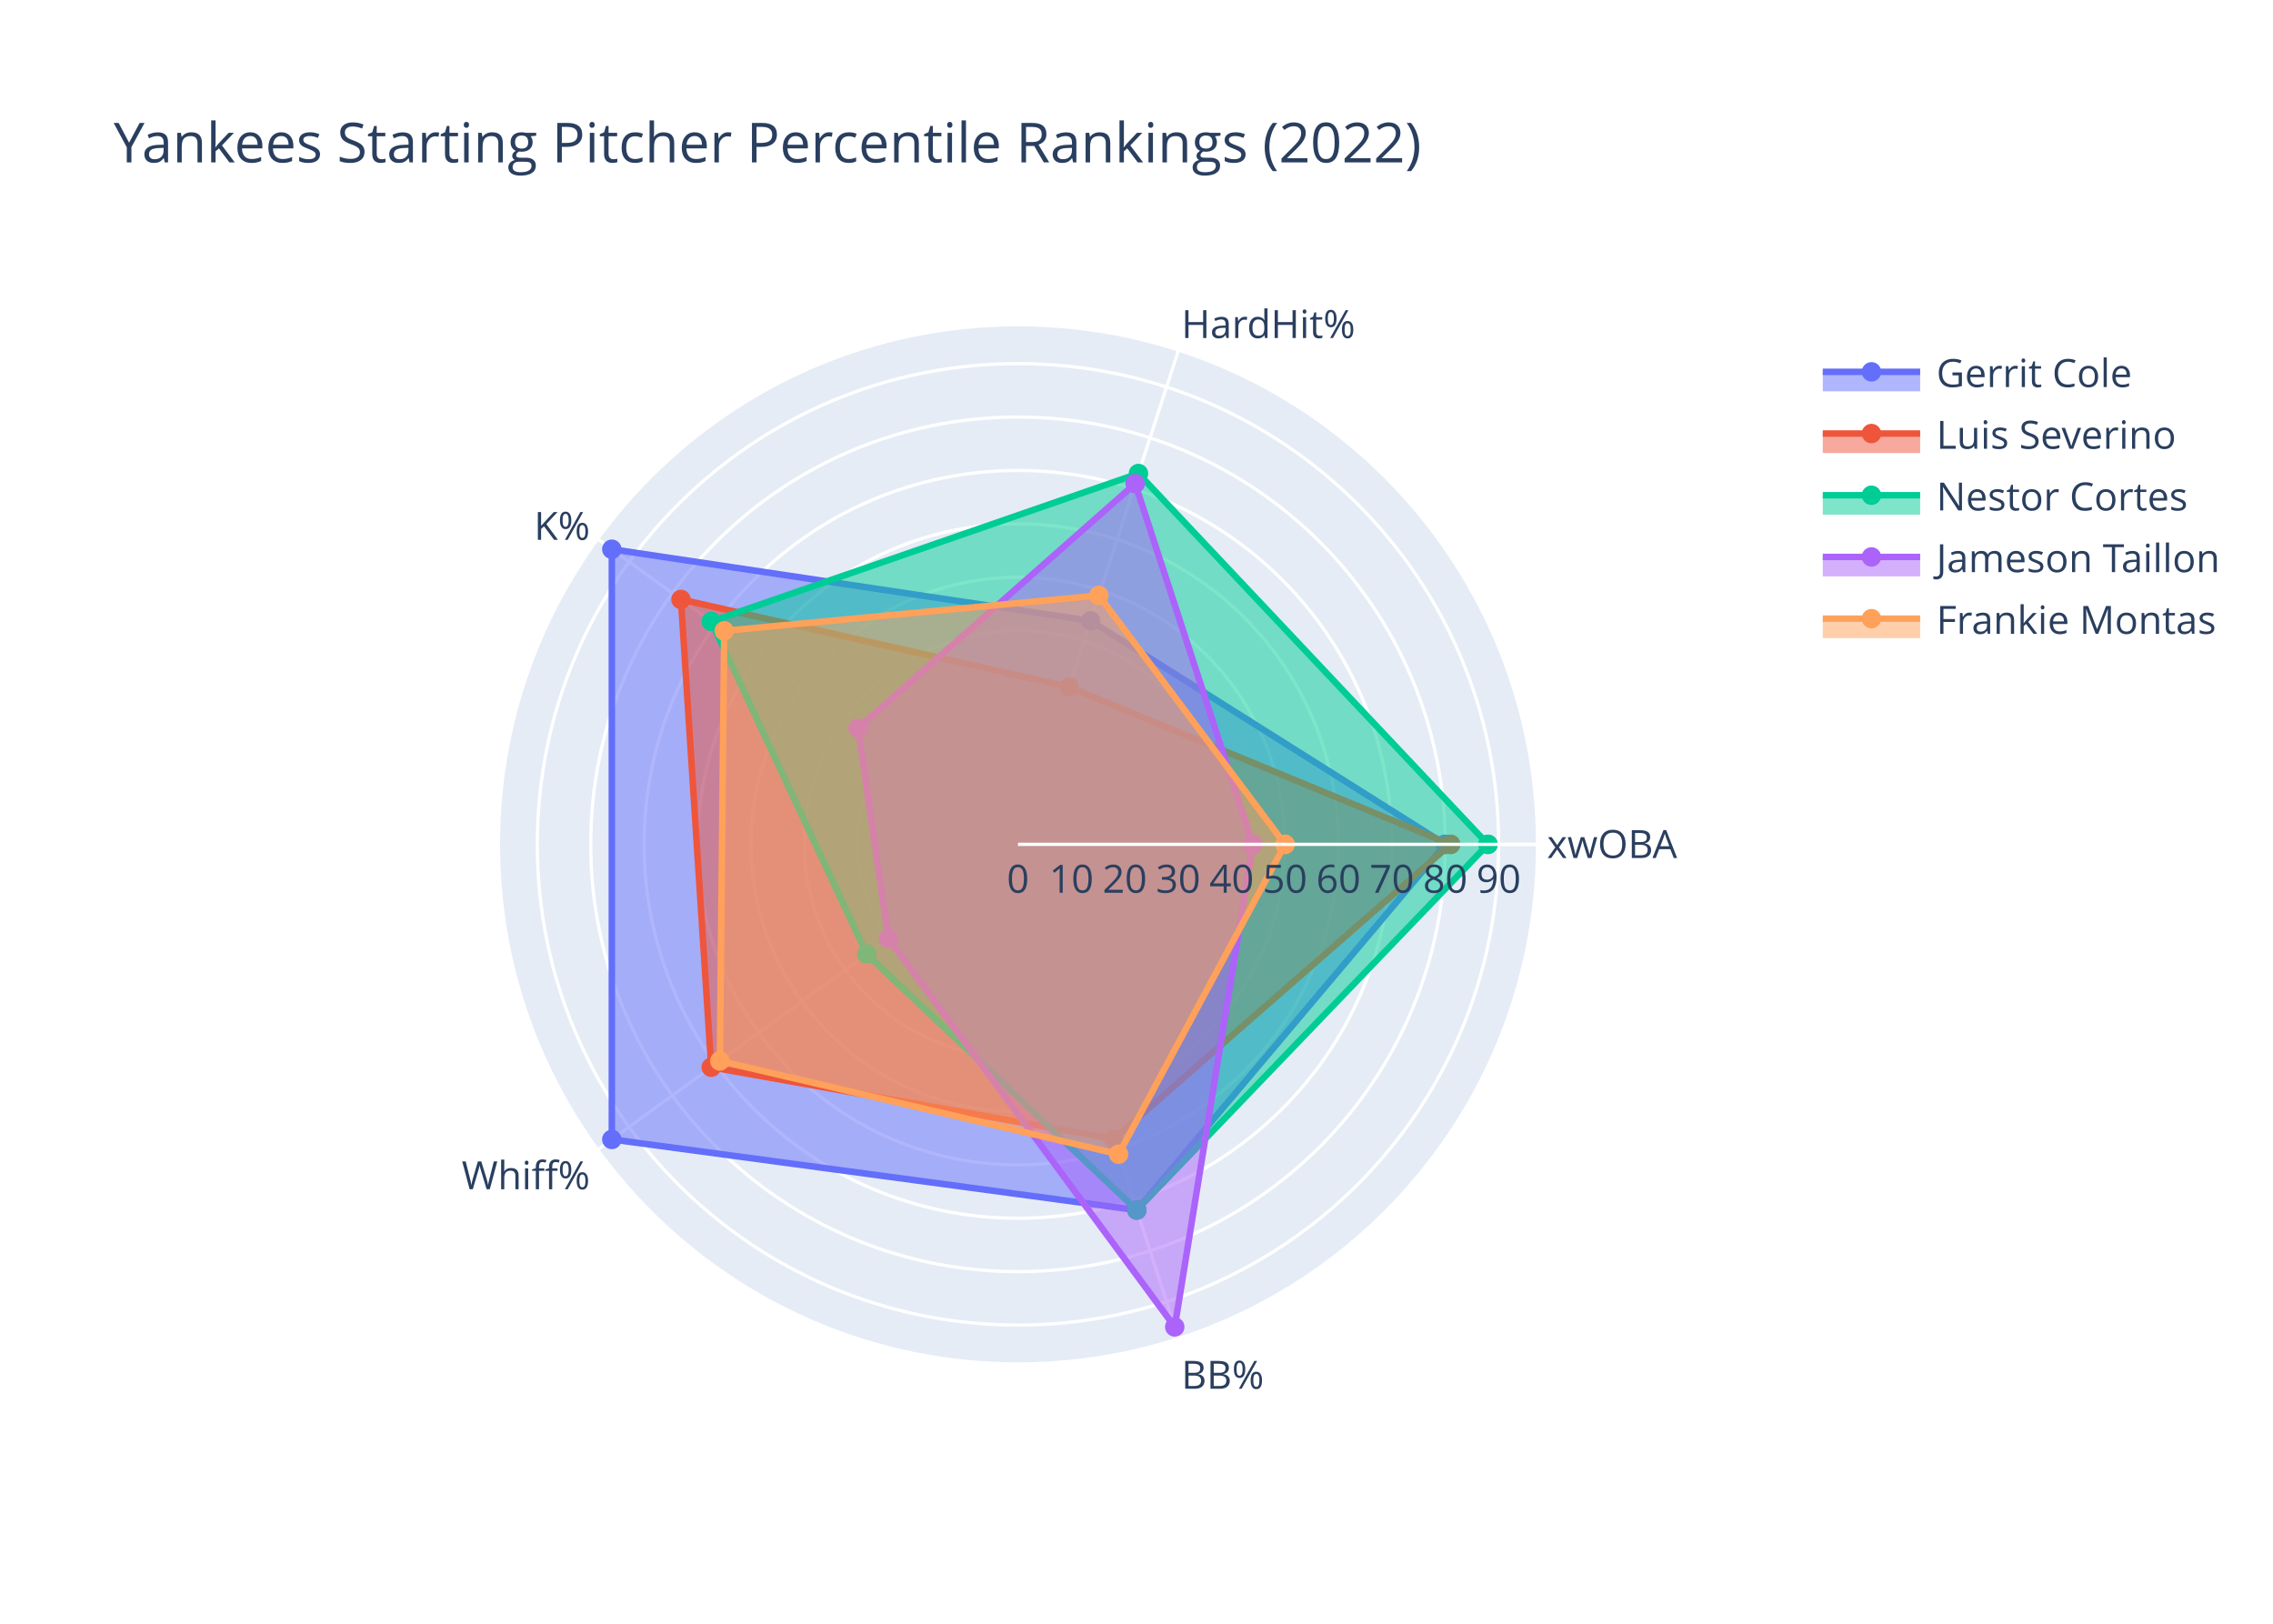
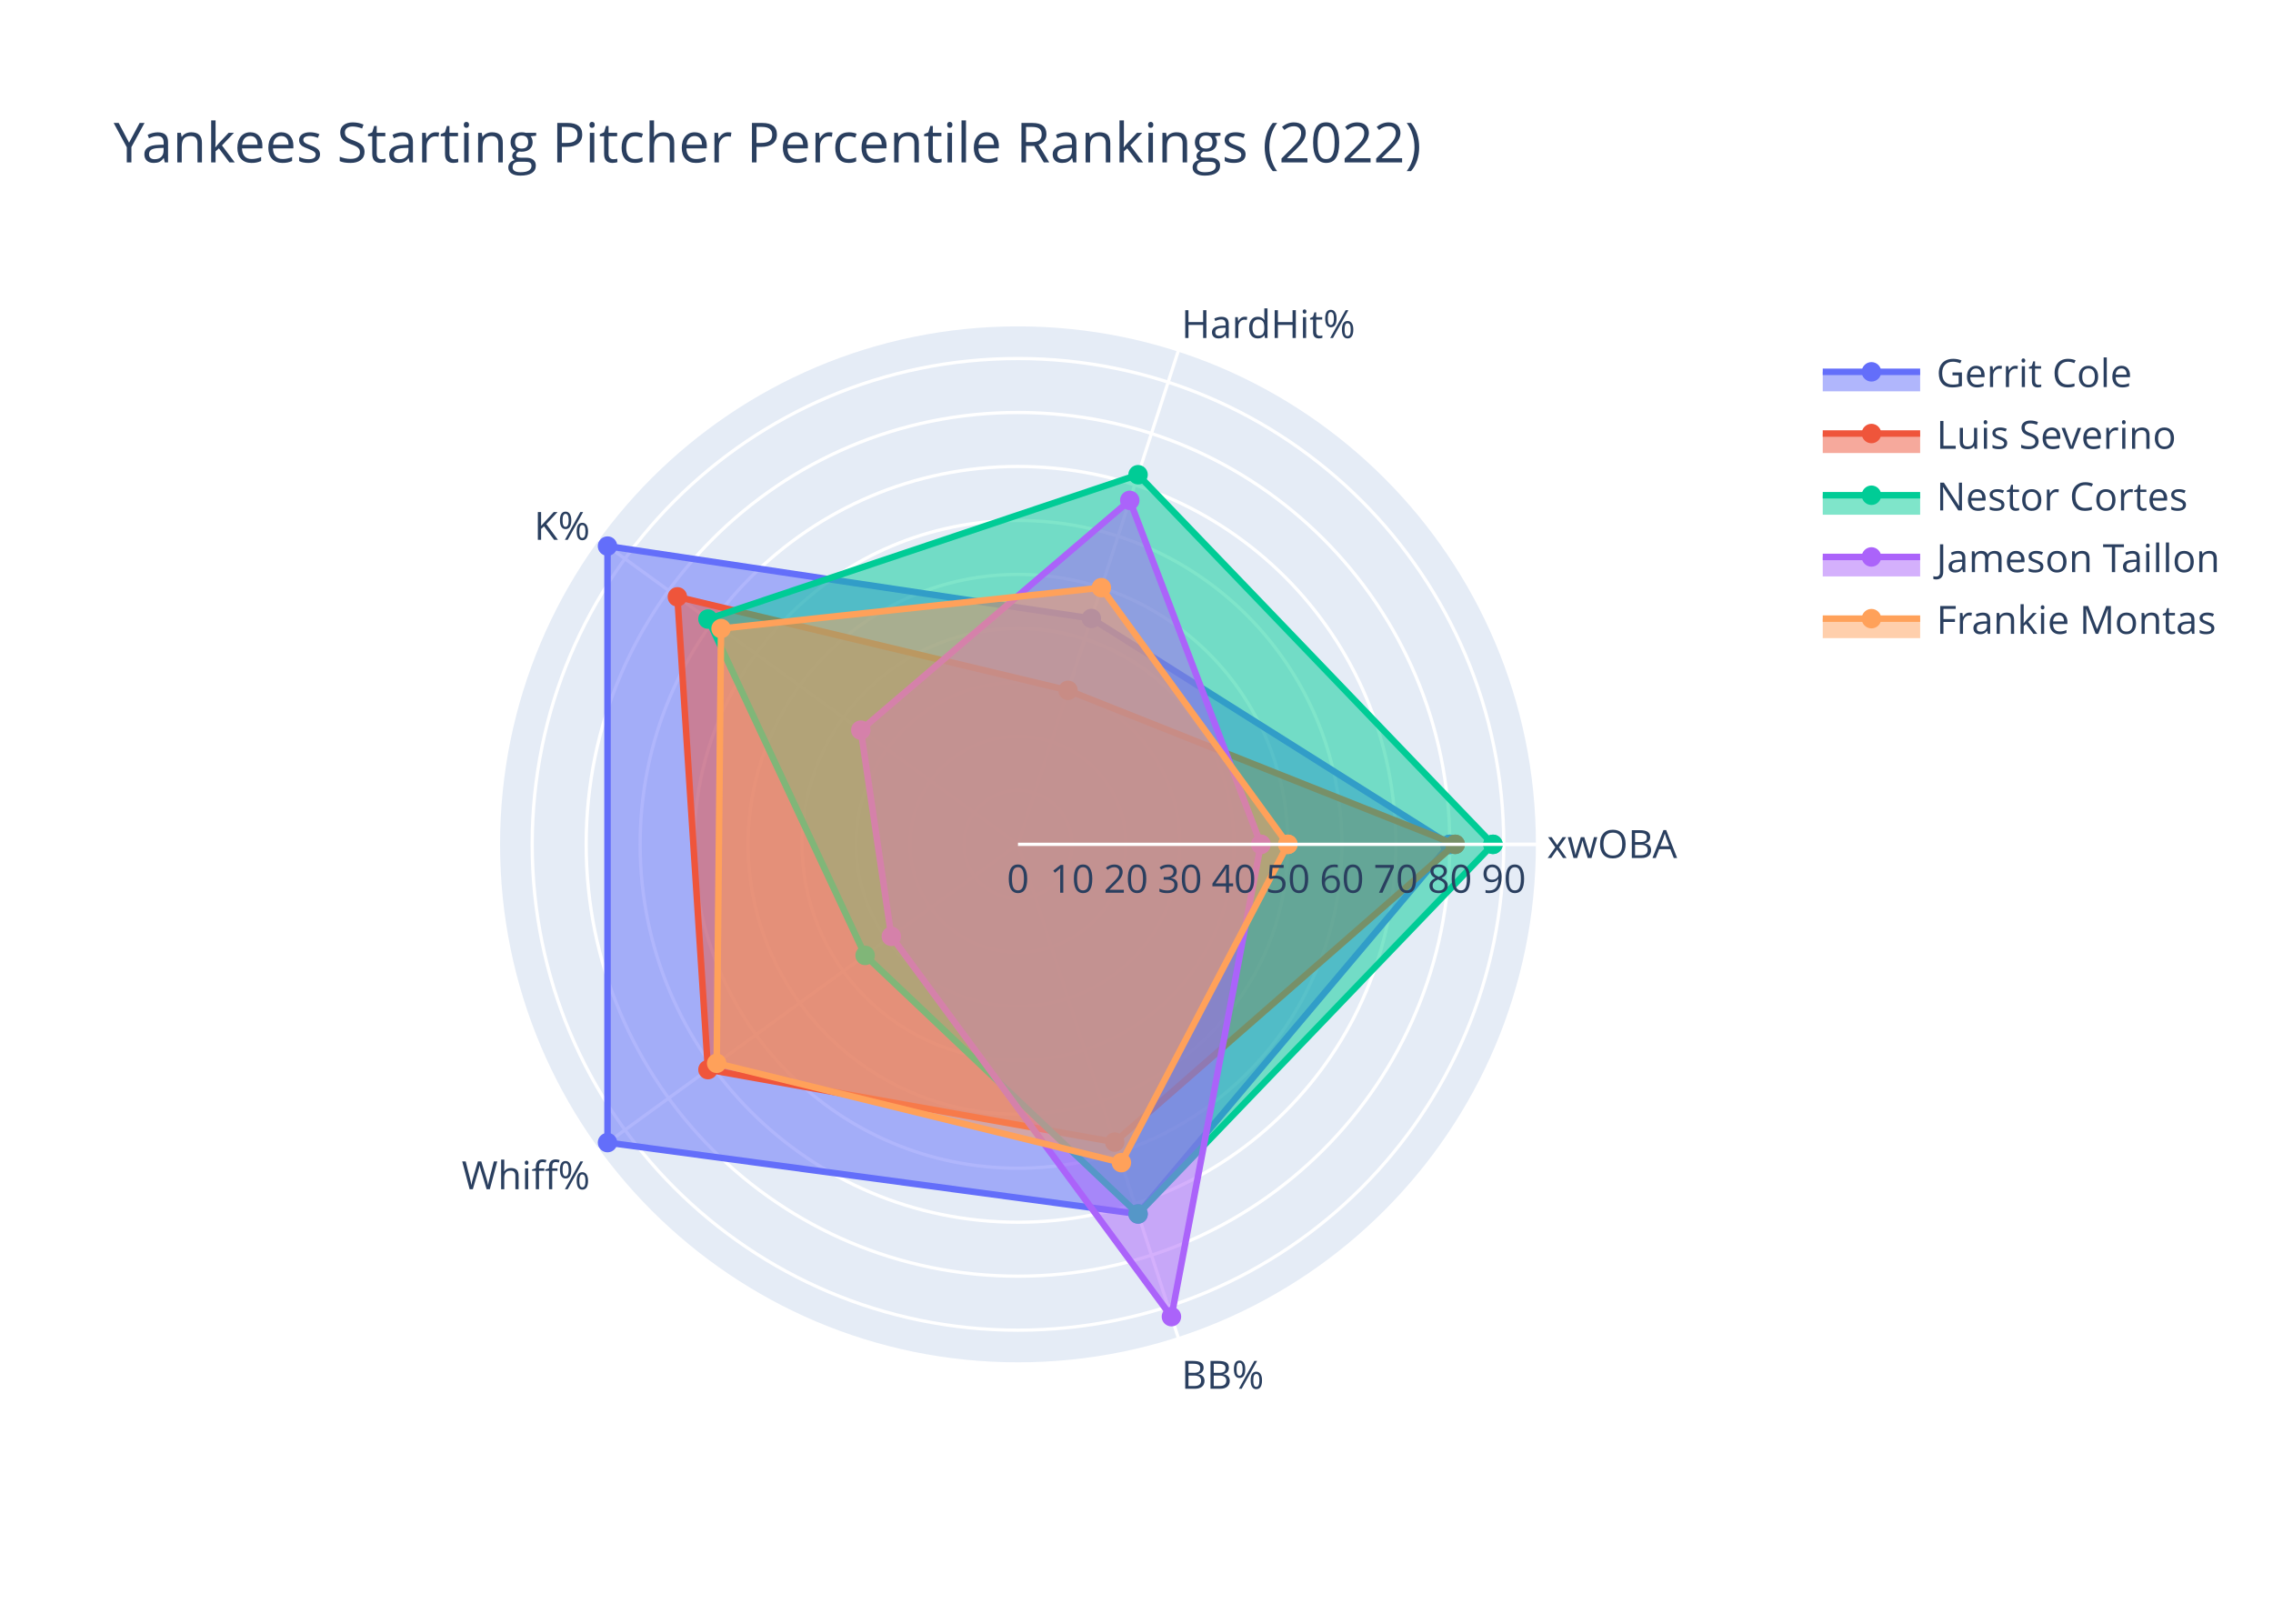
<svg xmlns="http://www.w3.org/2000/svg" class="main-svg" width="700" height="500" style="" viewBox="0 0 700 500">
  <rect x="0" y="0" width="700" height="500" style="fill: rgb(255, 255, 255); fill-opacity: 1;" />
-   <defs id="defs-95c78b">
+   <defs id="defs-85dc69">
    <g class="clips">
-       <clipPath id="clip95c78bpolar-for-traces">
+       <clipPath id="clip85dc69polar-for-traces">
        <path d="M160,0A160,160 0,1,0 -160,-1.9594348786357652e-14A160,160 0,1,0 160,3.9188697572715304e-14Z" transform="translate(160,160)" />
      </clipPath>
    </g>
    <g class="gradients" />
    <g class="patterns" />
  </defs>
  <g class="bglayer" />
  <g class="layer-below">
    <g class="imagelayer" />
    <g class="shapelayer" />
  </g>
  <g class="cartesianlayer" />
  <g class="polarlayer">
    <g class="polar">
      <g class="polarsublayer draglayer" />
      <g class="polarsublayer plotbg">
        <path d="M160,0A160,160 0,1,0 -160,-1.9594348786357652e-14A160,160 0,1,0 160,3.9188697572715304e-14Z" transform="translate(313.5,260)" style="fill: rgb(229, 236, 246); fill-opacity: 1;" />
      </g>
      <g class="polarsublayer backplot">
        <g class="maplayer" />
      </g>
      <g class="polarsublayer angular-grid" style="fill: none;">
        <path class="angularaxisgrid" d="M313.5,260L473.5,260" style="stroke: rgb(255, 255, 255); stroke-opacity: 1; stroke-width: 1px;" />
        <path class="angularaxisgrid" d="M313.5,260L362.943,107.831" style="stroke: rgb(255, 255, 255); stroke-opacity: 1; stroke-width: 1px;" />
        <path class="angularaxisgrid" d="M313.5,260L184.057,165.954" style="stroke: rgb(255, 255, 255); stroke-opacity: 1; stroke-width: 1px;" />
        <path class="angularaxisgrid" d="M313.5,260L184.057,354.046" style="stroke: rgb(255, 255, 255); stroke-opacity: 1; stroke-width: 1px;" />
        <path class="angularaxisgrid" d="M313.5,260L362.943,412.169" style="stroke: rgb(255, 255, 255); stroke-opacity: 1; stroke-width: 1px;" />
      </g>
      <g class="polarsublayer radial-grid" transform="translate(313.5,260)" style="fill: none;">
-         <path class="xgrid" d="M16.45,0A16.45,16.45 0,1,0 -16.45,-2.014543984597396e-15A16.45,16.45 0,1,0 16.45,4.029087969194792e-15Z" style="stroke: rgb(255, 255, 255); stroke-opacity: 1; stroke-width: 1px;" />
-         <path class="xgrid" d="M32.89,0A32.89,32.89 0,1,0 -32.89,-4.0278633223956445e-15A32.89,32.89 0,1,0 32.89,8.055726644791289e-15Z" style="stroke: rgb(255, 255, 255); stroke-opacity: 1; stroke-width: 1px;" />
-         <path class="xgrid" d="M49.34,0A49.34,49.34 0,1,0 -49.34,-6.042407306993041e-15A49.34,49.34 0,1,0 49.34,1.2084814613986083e-14Z" style="stroke: rgb(255, 255, 255); stroke-opacity: 1; stroke-width: 1px;" />
-         <path class="xgrid" d="M65.79,0A65.79,65.79 0,1,0 -65.79,-8.056951291590437e-15A65.79,65.79 0,1,0 65.79,1.6113902583180875e-14Z" style="stroke: rgb(255, 255, 255); stroke-opacity: 1; stroke-width: 1px;" />
-         <path class="xgrid" d="M82.24,0A82.24,82.24 0,1,0 -82.24,-1.0071495276187832e-14A82.24,82.24 0,1,0 82.24,2.0142990552375664e-14Z" style="stroke: rgb(255, 255, 255); stroke-opacity: 1; stroke-width: 1px;" />
-         <path class="xgrid" d="M98.68,0A98.68,98.68 0,1,0 -98.68,-1.2084814613986083e-14A98.68,98.68 0,1,0 98.68,2.4169629227972165e-14Z" style="stroke: rgb(255, 255, 255); stroke-opacity: 1; stroke-width: 1px;" />
-         <path class="xgrid" d="M115.13,0A115.13,115.13 0,1,0 -115.13,-1.4099358598583477e-14A115.13,115.13 0,1,0 115.13,2.8198717197166954e-14Z" style="stroke: rgb(255, 255, 255); stroke-opacity: 1; stroke-width: 1px;" />
-         <path class="xgrid" d="M131.58,0A131.58,131.58 0,1,0 -131.58,-1.6113902583180875e-14A131.58,131.58 0,1,0 131.58,3.222780516636175e-14Z" style="stroke: rgb(255, 255, 255); stroke-opacity: 1; stroke-width: 1px;" />
-         <path class="xgrid" d="M148.03,0A148.03,148.03 0,1,0 -148.03,-1.812844656777827e-14A148.03,148.03 0,1,0 148.03,3.625689313555654e-14Z" style="stroke: rgb(255, 255, 255); stroke-opacity: 1; stroke-width: 1px;" />
+         <path class="xgrid" d="M16.62,0A16.62,16.62 0,1,0 -16.62,-2.0353629801829012e-15A16.62,16.62 0,1,0 16.62,4.0707259603658024e-15Z" style="stroke: rgb(255, 255, 255); stroke-opacity: 1; stroke-width: 1px;" />
+         <path class="xgrid" d="M33.24,0A33.24,33.24 0,1,0 -33.24,-4.0707259603658024e-15A33.24,33.24 0,1,0 33.24,8.141451920731605e-15Z" style="stroke: rgb(255, 255, 255); stroke-opacity: 1; stroke-width: 1px;" />
+         <path class="xgrid" d="M49.87,0A49.87,49.87 0,1,0 -49.87,-6.10731358734785e-15A49.87,49.87 0,1,0 49.87,1.22146271746957e-14Z" style="stroke: rgb(255, 255, 255); stroke-opacity: 1; stroke-width: 1px;" />
+         <path class="xgrid" d="M66.49,0A66.49,66.49 0,1,0 -66.49,-8.142676567530752e-15A66.49,66.49 0,1,0 66.49,1.6285353135061503e-14Z" style="stroke: rgb(255, 255, 255); stroke-opacity: 1; stroke-width: 1px;" />
+         <path class="xgrid" d="M83.11,0A83.11,83.11 0,1,0 -83.11,-1.0178039547713652e-14A83.11,83.11 0,1,0 83.11,2.0356079095427305e-14Z" style="stroke: rgb(255, 255, 255); stroke-opacity: 1; stroke-width: 1px;" />
+         <path class="xgrid" d="M99.73,0A99.73,99.73 0,1,0 -99.73,-1.2213402527896553e-14A99.73,99.73 0,1,0 99.73,2.4426805055793106e-14Z" style="stroke: rgb(255, 255, 255); stroke-opacity: 1; stroke-width: 1px;" />
+         <path class="xgrid" d="M116.36,0A116.36,116.36 0,1,0 -116.36,-1.4249990154878602e-14A116.36,116.36 0,1,0 116.36,2.8499980309757205e-14Z" style="stroke: rgb(255, 255, 255); stroke-opacity: 1; stroke-width: 1px;" />
+         <path class="xgrid" d="M132.98,0A132.98,132.98 0,1,0 -132.98,-1.6285353135061503e-14A132.98,132.98 0,1,0 132.98,3.2570706270123006e-14Z" style="stroke: rgb(255, 255, 255); stroke-opacity: 1; stroke-width: 1px;" />
+         <path class="xgrid" d="M149.6,0A149.6,149.6 0,1,0 -149.6,-1.8320716115244404e-14A149.6,149.6 0,1,0 149.6,3.664143223048881e-14Z" style="stroke: rgb(255, 255, 255); stroke-opacity: 1; stroke-width: 1px;" />
      </g>
      <g class="polarsublayer frontplot" transform="translate(153.5,100)">
        <g class="barlayer" />
        <g class="scatterlayer">
-           <g class="trace scatter tracec769c3" style="stroke-miterlimit: 2; opacity: 1;">
-             <g class="fills" clip-path="url(#clip95c78bpolar-for-traces)">
-               <g>
-                 <path class="js-fill" d="M291.58,160L182.36,91.17L34.92,69.13L34.92,250.87L196.59,272.63L291.58,160Z" style="fill: rgb(99, 110, 250); fill-opacity: 0.5; stroke-width: 0;" />
-               </g>
-             </g>
-             <g class="errorbars" />
-             <g class="lines">
-               <path class="js-line" d="M291.58,160L182.36,91.17L34.92,69.13L34.92,250.87L196.59,272.63L291.58,160" clip-path="url(#clip95c78bpolar-for-traces)" style="vector-effect: non-scaling-stroke; fill: none; stroke: rgb(99, 110, 250); stroke-opacity: 1; stroke-width: 2px; opacity: 1;" />
-             </g>
-             <g class="points">
-               <path class="point" transform="translate(291.58,160)" d="M3,0A3,3 0 1,1 0,-3A3,3 0 0,1 3,0Z" style="opacity: 1; stroke-width: 0px; fill: rgb(99, 110, 250); fill-opacity: 1;" />
-               <path class="point" transform="translate(182.36,91.17)" d="M3,0A3,3 0 1,1 0,-3A3,3 0 0,1 3,0Z" style="opacity: 1; stroke-width: 0px; fill: rgb(99, 110, 250); fill-opacity: 1;" />
-               <path class="point" transform="translate(34.92,69.13)" d="M3,0A3,3 0 1,1 0,-3A3,3 0 0,1 3,0Z" style="opacity: 1; stroke-width: 0px; fill: rgb(99, 110, 250); fill-opacity: 1;" />
-               <path class="point" transform="translate(34.92,250.87)" d="M3,0A3,3 0 1,1 0,-3A3,3 0 0,1 3,0Z" style="opacity: 1; stroke-width: 0px; fill: rgb(99, 110, 250); fill-opacity: 1;" />
-               <path class="point" transform="translate(196.59,272.63)" d="M3,0A3,3 0 1,1 0,-3A3,3 0 0,1 3,0Z" style="opacity: 1; stroke-width: 0px; fill: rgb(99, 110, 250); fill-opacity: 1;" />
-               <path class="point" transform="translate(291.58,160)" d="M3,0A3,3 0 1,1 0,-3A3,3 0 0,1 3,0Z" style="opacity: 1; stroke-width: 0px; fill: rgb(99, 110, 250); fill-opacity: 1;" />
-             </g>
-             <g class="text" />
-           </g>
-           <g class="trace scatter trace22c7a8" style="stroke-miterlimit: 2; opacity: 1;">
-             <g class="fills" clip-path="url(#clip95c78bpolar-for-traces)">
-               <g>
-                 <path class="js-fill" d="M293.22,160L175.76,111.51L56.21,84.59L65.53,228.64L189.48,250.73L293.22,160Z" style="fill: rgb(239, 85, 59); fill-opacity: 0.5; stroke-width: 0;" />
-               </g>
-             </g>
-             <g class="errorbars" />
-             <g class="lines">
-               <path class="js-line" d="M293.22,160L175.76,111.51L56.21,84.59L65.53,228.64L189.48,250.73L293.22,160" clip-path="url(#clip95c78bpolar-for-traces)" style="vector-effect: non-scaling-stroke; fill: none; stroke: rgb(239, 85, 59); stroke-opacity: 1; stroke-width: 2px; opacity: 1;" />
-             </g>
-             <g class="points">
-               <path class="point" transform="translate(293.22,160)" d="M3,0A3,3 0 1,1 0,-3A3,3 0 0,1 3,0Z" style="opacity: 1; stroke-width: 0px; fill: rgb(239, 85, 59); fill-opacity: 1;" />
-               <path class="point" transform="translate(175.76,111.51)" d="M3,0A3,3 0 1,1 0,-3A3,3 0 0,1 3,0Z" style="opacity: 1; stroke-width: 0px; fill: rgb(239, 85, 59); fill-opacity: 1;" />
-               <path class="point" transform="translate(56.21,84.59)" d="M3,0A3,3 0 1,1 0,-3A3,3 0 0,1 3,0Z" style="opacity: 1; stroke-width: 0px; fill: rgb(239, 85, 59); fill-opacity: 1;" />
-               <path class="point" transform="translate(65.53,228.64)" d="M3,0A3,3 0 1,1 0,-3A3,3 0 0,1 3,0Z" style="opacity: 1; stroke-width: 0px; fill: rgb(239, 85, 59); fill-opacity: 1;" />
-               <path class="point" transform="translate(189.48,250.73)" d="M3,0A3,3 0 1,1 0,-3A3,3 0 0,1 3,0Z" style="opacity: 1; stroke-width: 0px; fill: rgb(239, 85, 59); fill-opacity: 1;" />
-               <path class="point" transform="translate(293.22,160)" d="M3,0A3,3 0 1,1 0,-3A3,3 0 0,1 3,0Z" style="opacity: 1; stroke-width: 0px; fill: rgb(239, 85, 59); fill-opacity: 1;" />
-             </g>
-             <g class="text" />
-           </g>
-           <g class="trace scatter trace5a7c30" style="stroke-miterlimit: 2; opacity: 1;">
-             <g class="fills" clip-path="url(#clip95c78bpolar-for-traces)">
-               <g>
-                 <path class="js-fill" d="M304.74,160L197.1,45.81L65.53,91.36L113.43,193.84L196.59,272.63L304.74,160Z" style="fill: rgb(0, 204, 150); fill-opacity: 0.5; stroke-width: 0;" />
-               </g>
-             </g>
-             <g class="errorbars" />
-             <g class="lines">
-               <path class="js-line" d="M304.74,160L197.1,45.81L65.53,91.36L113.43,193.84L196.59,272.63L304.74,160" clip-path="url(#clip95c78bpolar-for-traces)" style="vector-effect: non-scaling-stroke; fill: none; stroke: rgb(0, 204, 150); stroke-opacity: 1; stroke-width: 2px; opacity: 1;" />
-             </g>
-             <g class="points">
-               <path class="point" transform="translate(304.74,160)" d="M3,0A3,3 0 1,1 0,-3A3,3 0 0,1 3,0Z" style="opacity: 1; stroke-width: 0px; fill: rgb(0, 204, 150); fill-opacity: 1;" />
-               <path class="point" transform="translate(197.1,45.81)" d="M3,0A3,3 0 1,1 0,-3A3,3 0 0,1 3,0Z" style="opacity: 1; stroke-width: 0px; fill: rgb(0, 204, 150); fill-opacity: 1;" />
-               <path class="point" transform="translate(65.53,91.36)" d="M3,0A3,3 0 1,1 0,-3A3,3 0 0,1 3,0Z" style="opacity: 1; stroke-width: 0px; fill: rgb(0, 204, 150); fill-opacity: 1;" />
-               <path class="point" transform="translate(113.43,193.84)" d="M3,0A3,3 0 1,1 0,-3A3,3 0 0,1 3,0Z" style="opacity: 1; stroke-width: 0px; fill: rgb(0, 204, 150); fill-opacity: 1;" />
-               <path class="point" transform="translate(196.59,272.63)" d="M3,0A3,3 0 1,1 0,-3A3,3 0 0,1 3,0Z" style="opacity: 1; stroke-width: 0px; fill: rgb(0, 204, 150); fill-opacity: 1;" />
-               <path class="point" transform="translate(304.74,160)" d="M3,0A3,3 0 1,1 0,-3A3,3 0 0,1 3,0Z" style="opacity: 1; stroke-width: 0px; fill: rgb(0, 204, 150); fill-opacity: 1;" />
-             </g>
-             <g class="text" />
-           </g>
-           <g class="trace scatter trace0c8ed2" style="stroke-miterlimit: 2; opacity: 1;">
-             <g class="fills" clip-path="url(#clip95c78bpolar-for-traces)">
-               <g>
-                 <path class="js-fill" d="M232.37,160L196.09,48.94L110.77,124.23L120.08,189L208.28,308.6L232.37,160Z" style="fill: rgb(171, 99, 250); fill-opacity: 0.5; stroke-width: 0;" />
-               </g>
-             </g>
-             <g class="errorbars" />
-             <g class="lines">
-               <path class="js-line" d="M232.37,160L196.09,48.94L110.77,124.23L120.08,189L208.28,308.6L232.37,160" clip-path="url(#clip95c78bpolar-for-traces)" style="vector-effect: non-scaling-stroke; fill: none; stroke: rgb(171, 99, 250); stroke-opacity: 1; stroke-width: 2px; opacity: 1;" />
-             </g>
-             <g class="points">
-               <path class="point" transform="translate(232.37,160)" d="M3,0A3,3 0 1,1 0,-3A3,3 0 0,1 3,0Z" style="opacity: 1; stroke-width: 0px; fill: rgb(171, 99, 250); fill-opacity: 1;" />
-               <path class="point" transform="translate(196.09,48.94)" d="M3,0A3,3 0 1,1 0,-3A3,3 0 0,1 3,0Z" style="opacity: 1; stroke-width: 0px; fill: rgb(171, 99, 250); fill-opacity: 1;" />
-               <path class="point" transform="translate(110.77,124.23)" d="M3,0A3,3 0 1,1 0,-3A3,3 0 0,1 3,0Z" style="opacity: 1; stroke-width: 0px; fill: rgb(171, 99, 250); fill-opacity: 1;" />
-               <path class="point" transform="translate(120.08,189)" d="M3,0A3,3 0 1,1 0,-3A3,3 0 0,1 3,0Z" style="opacity: 1; stroke-width: 0px; fill: rgb(171, 99, 250); fill-opacity: 1;" />
-               <path class="point" transform="translate(208.28,308.6)" d="M3,0A3,3 0 1,1 0,-3A3,3 0 0,1 3,0Z" style="opacity: 1; stroke-width: 0px; fill: rgb(171, 99, 250); fill-opacity: 1;" />
-               <path class="point" transform="translate(232.37,160)" d="M3,0A3,3 0 1,1 0,-3A3,3 0 0,1 3,0Z" style="opacity: 1; stroke-width: 0px; fill: rgb(171, 99, 250); fill-opacity: 1;" />
-             </g>
-             <g class="text" />
-           </g>
-           <g class="trace scatter traceba0761" style="stroke-miterlimit: 2; opacity: 1;">
-             <g class="fills" clip-path="url(#clip95c78bpolar-for-traces)">
-               <g>
-                 <path class="js-fill" d="M242.24,160L184.9,83.35L69.52,94.26L68.19,226.71L191,255.42L242.24,160Z" style="fill: rgb(255, 161, 90); fill-opacity: 0.5; stroke-width: 0;" />
-               </g>
-             </g>
-             <g class="errorbars" />
-             <g class="lines">
-               <path class="js-line" d="M242.24,160L184.9,83.35L69.52,94.26L68.19,226.71L191,255.42L242.24,160" clip-path="url(#clip95c78bpolar-for-traces)" style="vector-effect: non-scaling-stroke; fill: none; stroke: rgb(255, 161, 90); stroke-opacity: 1; stroke-width: 2px; opacity: 1;" />
-             </g>
-             <g class="points">
-               <path class="point" transform="translate(242.24,160)" d="M3,0A3,3 0 1,1 0,-3A3,3 0 0,1 3,0Z" style="opacity: 1; stroke-width: 0px; fill: rgb(255, 161, 90); fill-opacity: 1;" />
-               <path class="point" transform="translate(184.9,83.35)" d="M3,0A3,3 0 1,1 0,-3A3,3 0 0,1 3,0Z" style="opacity: 1; stroke-width: 0px; fill: rgb(255, 161, 90); fill-opacity: 1;" />
-               <path class="point" transform="translate(69.52,94.26)" d="M3,0A3,3 0 1,1 0,-3A3,3 0 0,1 3,0Z" style="opacity: 1; stroke-width: 0px; fill: rgb(255, 161, 90); fill-opacity: 1;" />
-               <path class="point" transform="translate(68.19,226.71)" d="M3,0A3,3 0 1,1 0,-3A3,3 0 0,1 3,0Z" style="opacity: 1; stroke-width: 0px; fill: rgb(255, 161, 90); fill-opacity: 1;" />
-               <path class="point" transform="translate(191,255.42)" d="M3,0A3,3 0 1,1 0,-3A3,3 0 0,1 3,0Z" style="opacity: 1; stroke-width: 0px; fill: rgb(255, 161, 90); fill-opacity: 1;" />
-               <path class="point" transform="translate(242.24,160)" d="M3,0A3,3 0 1,1 0,-3A3,3 0 0,1 3,0Z" style="opacity: 1; stroke-width: 0px; fill: rgb(255, 161, 90); fill-opacity: 1;" />
+           <g class="trace scatter trace7db5c2" style="stroke-miterlimit: 2; opacity: 1;">
+             <g class="fills" clip-path="url(#clip85dc69polar-for-traces)">
+               <g>
+                 <path class="js-fill" d="M292.98,160L182.6,90.44L33.59,68.16L33.59,251.84L196.98,273.82L292.98,160Z" style="fill: rgb(99, 110, 250); fill-opacity: 0.5; stroke-width: 0;" />
+               </g>
+             </g>
+             <g class="errorbars" />
+             <g class="lines">
+               <path class="js-line" d="M292.98,160L182.6,90.44L33.59,68.16L33.59,251.84L196.98,273.82L292.98,160" clip-path="url(#clip85dc69polar-for-traces)" style="vector-effect: non-scaling-stroke; fill: none; stroke: rgb(99, 110, 250); stroke-opacity: 1; stroke-width: 2px; opacity: 1;" />
+             </g>
+             <g class="points">
+               <path class="point" transform="translate(292.98,160)" d="M3,0A3,3 0 1,1 0,-3A3,3 0 0,1 3,0Z" style="opacity: 1; stroke-width: 0px; fill: rgb(99, 110, 250); fill-opacity: 1;" />
+               <path class="point" transform="translate(182.6,90.44)" d="M3,0A3,3 0 1,1 0,-3A3,3 0 0,1 3,0Z" style="opacity: 1; stroke-width: 0px; fill: rgb(99, 110, 250); fill-opacity: 1;" />
+               <path class="point" transform="translate(33.59,68.16)" d="M3,0A3,3 0 1,1 0,-3A3,3 0 0,1 3,0Z" style="opacity: 1; stroke-width: 0px; fill: rgb(99, 110, 250); fill-opacity: 1;" />
+               <path class="point" transform="translate(33.59,251.84)" d="M3,0A3,3 0 1,1 0,-3A3,3 0 0,1 3,0Z" style="opacity: 1; stroke-width: 0px; fill: rgb(99, 110, 250); fill-opacity: 1;" />
+               <path class="point" transform="translate(196.98,273.82)" d="M3,0A3,3 0 1,1 0,-3A3,3 0 0,1 3,0Z" style="opacity: 1; stroke-width: 0px; fill: rgb(99, 110, 250); fill-opacity: 1;" />
+               <path class="point" transform="translate(292.98,160)" d="M3,0A3,3 0 1,1 0,-3A3,3 0 0,1 3,0Z" style="opacity: 1; stroke-width: 0px; fill: rgb(99, 110, 250); fill-opacity: 1;" />
+             </g>
+             <g class="text" />
+           </g>
+           <g class="trace scatter trace8be4b7" style="stroke-miterlimit: 2; opacity: 1;">
+             <g class="fills" clip-path="url(#clip85dc69polar-for-traces)">
+               <g>
+                 <path class="js-fill" d="M294.64,160L175.41,112.57L55.11,83.79L64.52,229.37L189.79,251.69L294.64,160Z" style="fill: rgb(239, 85, 59); fill-opacity: 0.5; stroke-width: 0;" />
+               </g>
+             </g>
+             <g class="errorbars" />
+             <g class="lines">
+               <path class="js-line" d="M294.64,160L175.41,112.57L55.11,83.79L64.52,229.37L189.79,251.69L294.64,160" clip-path="url(#clip85dc69polar-for-traces)" style="vector-effect: non-scaling-stroke; fill: none; stroke: rgb(239, 85, 59); stroke-opacity: 1; stroke-width: 2px; opacity: 1;" />
+             </g>
+             <g class="points">
+               <path class="point" transform="translate(294.64,160)" d="M3,0A3,3 0 1,1 0,-3A3,3 0 0,1 3,0Z" style="opacity: 1; stroke-width: 0px; fill: rgb(239, 85, 59); fill-opacity: 1;" />
+               <path class="point" transform="translate(175.41,112.57)" d="M3,0A3,3 0 1,1 0,-3A3,3 0 0,1 3,0Z" style="opacity: 1; stroke-width: 0px; fill: rgb(239, 85, 59); fill-opacity: 1;" />
+               <path class="point" transform="translate(55.11,83.79)" d="M3,0A3,3 0 1,1 0,-3A3,3 0 0,1 3,0Z" style="opacity: 1; stroke-width: 0px; fill: rgb(239, 85, 59); fill-opacity: 1;" />
+               <path class="point" transform="translate(64.52,229.37)" d="M3,0A3,3 0 1,1 0,-3A3,3 0 0,1 3,0Z" style="opacity: 1; stroke-width: 0px; fill: rgb(239, 85, 59); fill-opacity: 1;" />
+               <path class="point" transform="translate(189.79,251.69)" d="M3,0A3,3 0 1,1 0,-3A3,3 0 0,1 3,0Z" style="opacity: 1; stroke-width: 0px; fill: rgb(239, 85, 59); fill-opacity: 1;" />
+               <path class="point" transform="translate(294.64,160)" d="M3,0A3,3 0 1,1 0,-3A3,3 0 0,1 3,0Z" style="opacity: 1; stroke-width: 0px; fill: rgb(239, 85, 59); fill-opacity: 1;" />
+             </g>
+             <g class="text" />
+           </g>
+           <g class="trace scatter trace2b0133" style="stroke-miterlimit: 2; opacity: 1;">
+             <g class="fills" clip-path="url(#clip85dc69polar-for-traces)">
+               <g>
+                 <path class="js-fill" d="M306.28,160L196.98,46.18L64.52,90.63L112.93,194.2L196.98,273.82L306.28,160Z" style="fill: rgb(0, 204, 150); fill-opacity: 0.5; stroke-width: 0;" />
+               </g>
+             </g>
+             <g class="errorbars" />
+             <g class="lines">
+               <path class="js-line" d="M306.28,160L196.98,46.18L64.52,90.63L112.93,194.2L196.98,273.82L306.28,160" clip-path="url(#clip85dc69polar-for-traces)" style="vector-effect: non-scaling-stroke; fill: none; stroke: rgb(0, 204, 150); stroke-opacity: 1; stroke-width: 2px; opacity: 1;" />
+             </g>
+             <g class="points">
+               <path class="point" transform="translate(306.28,160)" d="M3,0A3,3 0 1,1 0,-3A3,3 0 0,1 3,0Z" style="opacity: 1; stroke-width: 0px; fill: rgb(0, 204, 150); fill-opacity: 1;" />
+               <path class="point" transform="translate(196.98,46.18)" d="M3,0A3,3 0 1,1 0,-3A3,3 0 0,1 3,0Z" style="opacity: 1; stroke-width: 0px; fill: rgb(0, 204, 150); fill-opacity: 1;" />
+               <path class="point" transform="translate(64.52,90.63)" d="M3,0A3,3 0 1,1 0,-3A3,3 0 0,1 3,0Z" style="opacity: 1; stroke-width: 0px; fill: rgb(0, 204, 150); fill-opacity: 1;" />
+               <path class="point" transform="translate(112.93,194.2)" d="M3,0A3,3 0 1,1 0,-3A3,3 0 0,1 3,0Z" style="opacity: 1; stroke-width: 0px; fill: rgb(0, 204, 150); fill-opacity: 1;" />
+               <path class="point" transform="translate(196.98,273.82)" d="M3,0A3,3 0 1,1 0,-3A3,3 0 0,1 3,0Z" style="opacity: 1; stroke-width: 0px; fill: rgb(0, 204, 150); fill-opacity: 1;" />
+               <path class="point" transform="translate(306.28,160)" d="M3,0A3,3 0 1,1 0,-3A3,3 0 0,1 3,0Z" style="opacity: 1; stroke-width: 0px; fill: rgb(0, 204, 150); fill-opacity: 1;" />
+             </g>
+             <g class="text" />
+           </g>
+           <g class="trace scatter traceb6c3f8" style="stroke-miterlimit: 2; opacity: 1;">
+             <g class="fills" clip-path="url(#clip85dc69polar-for-traces)">
+               <g>
+                 <path class="js-fill" d="M234.8,160L194.42,54.08L111.59,124.83L121,188.33L207.26,305.44L234.8,160Z" style="fill: rgb(171, 99, 250); fill-opacity: 0.5; stroke-width: 0;" />
+               </g>
+             </g>
+             <g class="errorbars" />
+             <g class="lines">
+               <path class="js-line" d="M234.8,160L194.42,54.08L111.59,124.83L121,188.33L207.26,305.44L234.8,160" clip-path="url(#clip85dc69polar-for-traces)" style="vector-effect: non-scaling-stroke; fill: none; stroke: rgb(171, 99, 250); stroke-opacity: 1; stroke-width: 2px; opacity: 1;" />
+             </g>
+             <g class="points">
+               <path class="point" transform="translate(234.8,160)" d="M3,0A3,3 0 1,1 0,-3A3,3 0 0,1 3,0Z" style="opacity: 1; stroke-width: 0px; fill: rgb(171, 99, 250); fill-opacity: 1;" />
+               <path class="point" transform="translate(194.42,54.08)" d="M3,0A3,3 0 1,1 0,-3A3,3 0 0,1 3,0Z" style="opacity: 1; stroke-width: 0px; fill: rgb(171, 99, 250); fill-opacity: 1;" />
+               <path class="point" transform="translate(111.59,124.83)" d="M3,0A3,3 0 1,1 0,-3A3,3 0 0,1 3,0Z" style="opacity: 1; stroke-width: 0px; fill: rgb(171, 99, 250); fill-opacity: 1;" />
+               <path class="point" transform="translate(121,188.33)" d="M3,0A3,3 0 1,1 0,-3A3,3 0 0,1 3,0Z" style="opacity: 1; stroke-width: 0px; fill: rgb(171, 99, 250); fill-opacity: 1;" />
+               <path class="point" transform="translate(207.26,305.44)" d="M3,0A3,3 0 1,1 0,-3A3,3 0 0,1 3,0Z" style="opacity: 1; stroke-width: 0px; fill: rgb(171, 99, 250); fill-opacity: 1;" />
+               <path class="point" transform="translate(234.8,160)" d="M3,0A3,3 0 1,1 0,-3A3,3 0 0,1 3,0Z" style="opacity: 1; stroke-width: 0px; fill: rgb(171, 99, 250); fill-opacity: 1;" />
+             </g>
+             <g class="text" />
+           </g>
+           <g class="trace scatter trace6031bc" style="stroke-miterlimit: 2; opacity: 1;">
+             <g class="fills" clip-path="url(#clip85dc69polar-for-traces)">
+               <g>
+                 <path class="js-fill" d="M243.11,160L185.68,80.96L68.56,93.56L67.21,227.42L191.85,258.01L243.11,160Z" style="fill: rgb(255, 161, 90); fill-opacity: 0.5; stroke-width: 0;" />
+               </g>
+             </g>
+             <g class="errorbars" />
+             <g class="lines">
+               <path class="js-line" d="M243.11,160L185.68,80.96L68.56,93.56L67.21,227.42L191.85,258.01L243.11,160" clip-path="url(#clip85dc69polar-for-traces)" style="vector-effect: non-scaling-stroke; fill: none; stroke: rgb(255, 161, 90); stroke-opacity: 1; stroke-width: 2px; opacity: 1;" />
+             </g>
+             <g class="points">
+               <path class="point" transform="translate(243.11,160)" d="M3,0A3,3 0 1,1 0,-3A3,3 0 0,1 3,0Z" style="opacity: 1; stroke-width: 0px; fill: rgb(255, 161, 90); fill-opacity: 1;" />
+               <path class="point" transform="translate(185.68,80.96)" d="M3,0A3,3 0 1,1 0,-3A3,3 0 0,1 3,0Z" style="opacity: 1; stroke-width: 0px; fill: rgb(255, 161, 90); fill-opacity: 1;" />
+               <path class="point" transform="translate(68.56,93.56)" d="M3,0A3,3 0 1,1 0,-3A3,3 0 0,1 3,0Z" style="opacity: 1; stroke-width: 0px; fill: rgb(255, 161, 90); fill-opacity: 1;" />
+               <path class="point" transform="translate(67.21,227.42)" d="M3,0A3,3 0 1,1 0,-3A3,3 0 0,1 3,0Z" style="opacity: 1; stroke-width: 0px; fill: rgb(255, 161, 90); fill-opacity: 1;" />
+               <path class="point" transform="translate(191.85,258.01)" d="M3,0A3,3 0 1,1 0,-3A3,3 0 0,1 3,0Z" style="opacity: 1; stroke-width: 0px; fill: rgb(255, 161, 90); fill-opacity: 1;" />
+               <path class="point" transform="translate(243.11,160)" d="M3,0A3,3 0 1,1 0,-3A3,3 0 0,1 3,0Z" style="opacity: 1; stroke-width: 0px; fill: rgb(255, 161, 90); fill-opacity: 1;" />
            </g>
            <g class="text" />
          </g>
        </g>
      </g>
      <g class="polarsublayer angular-line">
        <path d="M160,0A160,160 0,1,0 -160,-1.9594348786357652e-14A160,160 0,1,0 160,3.9188697572715304e-14Z" transform="translate(313.5,260)" stroke-width="1" style="fill: none; stroke: rgb(255, 255, 255); stroke-opacity: 1;" />
      </g>
      <g class="polarsublayer radial-line">
        <line x1="0" y1="0" x2="160" y2="0" transform="translate(313.5,260)" stroke-width="1" style="fill: none; stroke: rgb(255, 255, 255); stroke-opacity: 1;" />
      </g>
      <g class="polarsublayer angular-axis">
        <g class="angularaxistick">
          <text text-anchor="start" x="2.9" y="4.2" transform="translate(473.5,260)" style="font-family: 'Open Sans', verdana, arial, sans-serif; font-size: 12px; fill: rgb(42, 63, 95); fill-opacity: 1; white-space: pre; opacity: 1;">xwOBA</text>
        </g>
        <g class="angularaxistick">
          <text text-anchor="start" x="0.896" y="-3.743" transform="translate(362.9427,107.831)" style="font-family: 'Open Sans', verdana, arial, sans-serif; font-size: 12px; fill: rgb(42, 63, 95); fill-opacity: 1; white-space: pre; opacity: 1;">HardHit%</text>
        </g>
        <g class="angularaxistick">
          <text text-anchor="end" x="-2.346" y="0.283" transform="translate(184.0573,165.9544)" style="font-family: 'Open Sans', verdana, arial, sans-serif; font-size: 12px; fill: rgb(42, 63, 95); fill-opacity: 1; white-space: pre; opacity: 1;">K%</text>
        </g>
        <g class="angularaxistick">
          <text text-anchor="end" x="-2.346" y="12.156" transform="translate(184.0573,354.0456)" style="font-family: 'Open Sans', verdana, arial, sans-serif; font-size: 12px; fill: rgb(42, 63, 95); fill-opacity: 1; white-space: pre; opacity: 1;">Whiff%</text>
        </g>
        <g class="angularaxistick">
          <text text-anchor="start" x="0.896" y="15.469" transform="translate(362.9427,412.169)" style="font-family: 'Open Sans', verdana, arial, sans-serif; font-size: 12px; fill: rgb(42, 63, 95); fill-opacity: 1; white-space: pre; opacity: 1;">BB%</text>
        </g>
      </g>
      <g class="polarsublayer radial-axis" transform="translate(313.5,260)">
        <g class="xtick">
          <text text-anchor="middle" x="0" y="14.9" transform="" style="font-family: 'Open Sans', verdana, arial, sans-serif; font-size: 12px; fill: rgb(42, 63, 95); fill-opacity: 1; white-space: pre; opacity: 1;">0</text>
        </g>
        <g class="xtick">
-           <text text-anchor="middle" x="0" y="14.9" transform="translate(16.45,0)" style="font-family: 'Open Sans', verdana, arial, sans-serif; font-size: 12px; fill: rgb(42, 63, 95); fill-opacity: 1; white-space: pre; opacity: 1;">10</text>
-         </g>
-         <g class="xtick">
-           <text text-anchor="middle" x="0" y="14.9" transform="translate(32.89,0)" style="font-family: 'Open Sans', verdana, arial, sans-serif; font-size: 12px; fill: rgb(42, 63, 95); fill-opacity: 1; white-space: pre; opacity: 1;">20</text>
-         </g>
-         <g class="xtick">
-           <text text-anchor="middle" x="0" y="14.9" transform="translate(49.34,0)" style="font-family: 'Open Sans', verdana, arial, sans-serif; font-size: 12px; fill: rgb(42, 63, 95); fill-opacity: 1; white-space: pre; opacity: 1;">30</text>
-         </g>
-         <g class="xtick">
-           <text text-anchor="middle" x="0" y="14.9" transform="translate(65.79,0)" style="font-family: 'Open Sans', verdana, arial, sans-serif; font-size: 12px; fill: rgb(42, 63, 95); fill-opacity: 1; white-space: pre; opacity: 1;">40</text>
-         </g>
-         <g class="xtick">
-           <text text-anchor="middle" x="0" y="14.9" transform="translate(82.24,0)" style="font-family: 'Open Sans', verdana, arial, sans-serif; font-size: 12px; fill: rgb(42, 63, 95); fill-opacity: 1; white-space: pre; opacity: 1;">50</text>
-         </g>
-         <g class="xtick">
-           <text text-anchor="middle" x="0" y="14.9" transform="translate(98.68,0)" style="font-family: 'Open Sans', verdana, arial, sans-serif; font-size: 12px; fill: rgb(42, 63, 95); fill-opacity: 1; white-space: pre; opacity: 1;">60</text>
-         </g>
-         <g class="xtick">
-           <text text-anchor="middle" x="0" y="14.9" transform="translate(115.13,0)" style="font-family: 'Open Sans', verdana, arial, sans-serif; font-size: 12px; fill: rgb(42, 63, 95); fill-opacity: 1; white-space: pre; opacity: 1;">70</text>
-         </g>
-         <g class="xtick">
-           <text text-anchor="middle" x="0" y="14.9" transform="translate(131.58,0)" style="font-family: 'Open Sans', verdana, arial, sans-serif; font-size: 12px; fill: rgb(42, 63, 95); fill-opacity: 1; white-space: pre; opacity: 1;">80</text>
-         </g>
-         <g class="xtick">
-           <text text-anchor="middle" x="0" y="14.9" transform="translate(148.03,0)" style="font-family: 'Open Sans', verdana, arial, sans-serif; font-size: 12px; fill: rgb(42, 63, 95); fill-opacity: 1; white-space: pre; opacity: 1;">90</text>
+           <text text-anchor="middle" x="0" y="14.9" transform="translate(16.62,0)" style="font-family: 'Open Sans', verdana, arial, sans-serif; font-size: 12px; fill: rgb(42, 63, 95); fill-opacity: 1; white-space: pre; opacity: 1;">10</text>
+         </g>
+         <g class="xtick">
+           <text text-anchor="middle" x="0" y="14.9" transform="translate(33.24,0)" style="font-family: 'Open Sans', verdana, arial, sans-serif; font-size: 12px; fill: rgb(42, 63, 95); fill-opacity: 1; white-space: pre; opacity: 1;">20</text>
+         </g>
+         <g class="xtick">
+           <text text-anchor="middle" x="0" y="14.9" transform="translate(49.87,0)" style="font-family: 'Open Sans', verdana, arial, sans-serif; font-size: 12px; fill: rgb(42, 63, 95); fill-opacity: 1; white-space: pre; opacity: 1;">30</text>
+         </g>
+         <g class="xtick">
+           <text text-anchor="middle" x="0" y="14.9" transform="translate(66.49,0)" style="font-family: 'Open Sans', verdana, arial, sans-serif; font-size: 12px; fill: rgb(42, 63, 95); fill-opacity: 1; white-space: pre; opacity: 1;">40</text>
+         </g>
+         <g class="xtick">
+           <text text-anchor="middle" x="0" y="14.9" transform="translate(83.11,0)" style="font-family: 'Open Sans', verdana, arial, sans-serif; font-size: 12px; fill: rgb(42, 63, 95); fill-opacity: 1; white-space: pre; opacity: 1;">50</text>
+         </g>
+         <g class="xtick">
+           <text text-anchor="middle" x="0" y="14.9" transform="translate(99.73,0)" style="font-family: 'Open Sans', verdana, arial, sans-serif; font-size: 12px; fill: rgb(42, 63, 95); fill-opacity: 1; white-space: pre; opacity: 1;">60</text>
+         </g>
+         <g class="xtick">
+           <text text-anchor="middle" x="0" y="14.9" transform="translate(116.36,0)" style="font-family: 'Open Sans', verdana, arial, sans-serif; font-size: 12px; fill: rgb(42, 63, 95); fill-opacity: 1; white-space: pre; opacity: 1;">70</text>
+         </g>
+         <g class="xtick">
+           <text text-anchor="middle" x="0" y="14.9" transform="translate(132.98,0)" style="font-family: 'Open Sans', verdana, arial, sans-serif; font-size: 12px; fill: rgb(42, 63, 95); fill-opacity: 1; white-space: pre; opacity: 1;">80</text>
+         </g>
+         <g class="xtick">
+           <text text-anchor="middle" x="0" y="14.9" transform="translate(149.6,0)" style="font-family: 'Open Sans', verdana, arial, sans-serif; font-size: 12px; fill: rgb(42, 63, 95); fill-opacity: 1; white-space: pre; opacity: 1;">90</text>
        </g>
      </g>
    </g>
  </g>
  <g class="smithlayer" />
  <g class="ternarylayer" />
  <g class="geolayer" />
  <g class="funnelarealayer" />
  <g class="pielayer" />
  <g class="iciclelayer" />
  <g class="treemaplayer" />
  <g class="sunburstlayer" />
  <g class="glimages" />
-   <defs id="topdefs-95c78b">
+   <defs id="topdefs-85dc69">
    <g class="clips" />
-     <clipPath id="legend95c78b">
+     <clipPath id="legend85dc69">
      <rect width="132" height="105" x="0" y="0" />
    </clipPath>
  </defs>
  <g class="layer-above">
    <g class="imagelayer" />
    <g class="shapelayer" />
  </g>
  <g class="infolayer">
    <g class="legend" pointer-events="all" transform="translate(556.34,100)">
      <rect class="bg" shape-rendering="crispEdges" style="stroke: rgb(68, 68, 68); stroke-opacity: 1; fill: rgb(255, 255, 255); fill-opacity: 1; stroke-width: 0px;" width="132" height="105" x="0" y="0" />
-       <g class="scrollbox" transform="" clip-path="url(#legend95c78b)">
+       <g class="scrollbox" transform="" clip-path="url(#legend85dc69)">
        <g class="groups">
          <g class="traces" transform="translate(0,14.5)" style="opacity: 1;">
            <text class="legendtext" text-anchor="start" x="40" y="4.68" style="font-family: 'Open Sans', verdana, arial, sans-serif; font-size: 12px; fill: rgb(42, 63, 95); fill-opacity: 1; white-space: pre;">Gerrit Cole</text>
            <g class="layers" style="opacity: 1;">
              <g class="legendfill">
                <path class="js-fill" d="M5,0h30v6h-30z" style="stroke-width: 0; fill: rgb(99, 110, 250); fill-opacity: 0.5;" />
              </g>
              <g class="legendlines">
                <path class="js-line" d="M5,0h30" style="fill: none; stroke: rgb(99, 110, 250); stroke-opacity: 1; stroke-width: 2px;" />
              </g>
              <g class="legendsymbols">
                <g class="legendpoints">
                  <path class="scatterpts" transform="translate(20,0)" d="M3,0A3,3 0 1,1 0,-3A3,3 0 0,1 3,0Z" style="opacity: 1; stroke-width: 0px; fill: rgb(99, 110, 250); fill-opacity: 1;" />
                </g>
              </g>
            </g>
            <rect class="legendtoggle" x="0" y="-9.5" width="126.047" height="19" style="fill: rgb(0, 0, 0); fill-opacity: 0;" />
          </g>
          <g class="traces" transform="translate(0,33.5)" style="opacity: 1;">
            <text class="legendtext" text-anchor="start" x="40" y="4.68" style="font-family: 'Open Sans', verdana, arial, sans-serif; font-size: 12px; fill: rgb(42, 63, 95); fill-opacity: 1; white-space: pre;">Luis Severino</text>
            <g class="layers" style="opacity: 1;">
              <g class="legendfill">
                <path class="js-fill" d="M5,0h30v6h-30z" style="stroke-width: 0; fill: rgb(239, 85, 59); fill-opacity: 0.5;" />
              </g>
              <g class="legendlines">
                <path class="js-line" d="M5,0h30" style="fill: none; stroke: rgb(239, 85, 59); stroke-opacity: 1; stroke-width: 2px;" />
              </g>
              <g class="legendsymbols">
                <g class="legendpoints">
                  <path class="scatterpts" transform="translate(20,0)" d="M3,0A3,3 0 1,1 0,-3A3,3 0 0,1 3,0Z" style="opacity: 1; stroke-width: 0px; fill: rgb(239, 85, 59); fill-opacity: 1;" />
                </g>
              </g>
            </g>
            <rect class="legendtoggle" x="0" y="-9.5" width="126.047" height="19" style="fill: rgb(0, 0, 0); fill-opacity: 0;" />
          </g>
          <g class="traces" transform="translate(0,52.5)" style="opacity: 1;">
            <text class="legendtext" text-anchor="start" x="40" y="4.68" style="font-family: 'Open Sans', verdana, arial, sans-serif; font-size: 12px; fill: rgb(42, 63, 95); fill-opacity: 1; white-space: pre;">Nestor Cortes</text>
            <g class="layers" style="opacity: 1;">
              <g class="legendfill">
                <path class="js-fill" d="M5,0h30v6h-30z" style="stroke-width: 0; fill: rgb(0, 204, 150); fill-opacity: 0.5;" />
              </g>
              <g class="legendlines">
                <path class="js-line" d="M5,0h30" style="fill: none; stroke: rgb(0, 204, 150); stroke-opacity: 1; stroke-width: 2px;" />
              </g>
              <g class="legendsymbols">
                <g class="legendpoints">
                  <path class="scatterpts" transform="translate(20,0)" d="M3,0A3,3 0 1,1 0,-3A3,3 0 0,1 3,0Z" style="opacity: 1; stroke-width: 0px; fill: rgb(0, 204, 150); fill-opacity: 1;" />
                </g>
              </g>
            </g>
            <rect class="legendtoggle" x="0" y="-9.5" width="126.047" height="19" style="fill: rgb(0, 0, 0); fill-opacity: 0;" />
          </g>
          <g class="traces" transform="translate(0,71.5)" style="opacity: 1;">
            <text class="legendtext" text-anchor="start" x="40" y="4.68" style="font-family: 'Open Sans', verdana, arial, sans-serif; font-size: 12px; fill: rgb(42, 63, 95); fill-opacity: 1; white-space: pre;">Jameson Taillon</text>
            <g class="layers" style="opacity: 1;">
              <g class="legendfill">
                <path class="js-fill" d="M5,0h30v6h-30z" style="stroke-width: 0; fill: rgb(171, 99, 250); fill-opacity: 0.5;" />
              </g>
              <g class="legendlines">
                <path class="js-line" d="M5,0h30" style="fill: none; stroke: rgb(171, 99, 250); stroke-opacity: 1; stroke-width: 2px;" />
              </g>
              <g class="legendsymbols">
                <g class="legendpoints">
                  <path class="scatterpts" transform="translate(20,0)" d="M3,0A3,3 0 1,1 0,-3A3,3 0 0,1 3,0Z" style="opacity: 1; stroke-width: 0px; fill: rgb(171, 99, 250); fill-opacity: 1;" />
                </g>
              </g>
            </g>
            <rect class="legendtoggle" x="0" y="-9.5" width="126.047" height="19" style="fill: rgb(0, 0, 0); fill-opacity: 0;" />
          </g>
          <g class="traces" transform="translate(0,90.5)" style="opacity: 1;">
            <text class="legendtext" text-anchor="start" x="40" y="4.68" style="font-family: 'Open Sans', verdana, arial, sans-serif; font-size: 12px; fill: rgb(42, 63, 95); fill-opacity: 1; white-space: pre;">Frankie Montas</text>
            <g class="layers" style="opacity: 1;">
              <g class="legendfill">
                <path class="js-fill" d="M5,0h30v6h-30z" style="stroke-width: 0; fill: rgb(255, 161, 90); fill-opacity: 0.5;" />
              </g>
              <g class="legendlines">
                <path class="js-line" d="M5,0h30" style="fill: none; stroke: rgb(255, 161, 90); stroke-opacity: 1; stroke-width: 2px;" />
              </g>
              <g class="legendsymbols">
                <g class="legendpoints">
                  <path class="scatterpts" transform="translate(20,0)" d="M3,0A3,3 0 1,1 0,-3A3,3 0 0,1 3,0Z" style="opacity: 1; stroke-width: 0px; fill: rgb(255, 161, 90); fill-opacity: 1;" />
                </g>
              </g>
            </g>
            <rect class="legendtoggle" x="0" y="-9.5" width="126.047" height="19" style="fill: rgb(0, 0, 0); fill-opacity: 0;" />
          </g>
        </g>
      </g>
      <rect class="scrollbar" rx="20" ry="3" width="0" height="0" style="fill: rgb(128, 139, 164); fill-opacity: 1;" x="0" y="0" />
    </g>
    <g class="g-gtitle">
      <text class="gtitle" x="35" y="50" text-anchor="start" dy="0em" style="font-family: 'Open Sans', verdana, arial, sans-serif; font-size: 17px; fill: rgb(42, 63, 95); opacity: 1; font-weight: normal; white-space: pre;">Yankees Starting Pitcher Percentile Rankings (2022)</text>
    </g>
    <g class="g-polartitle" />
  </g>
</svg>
